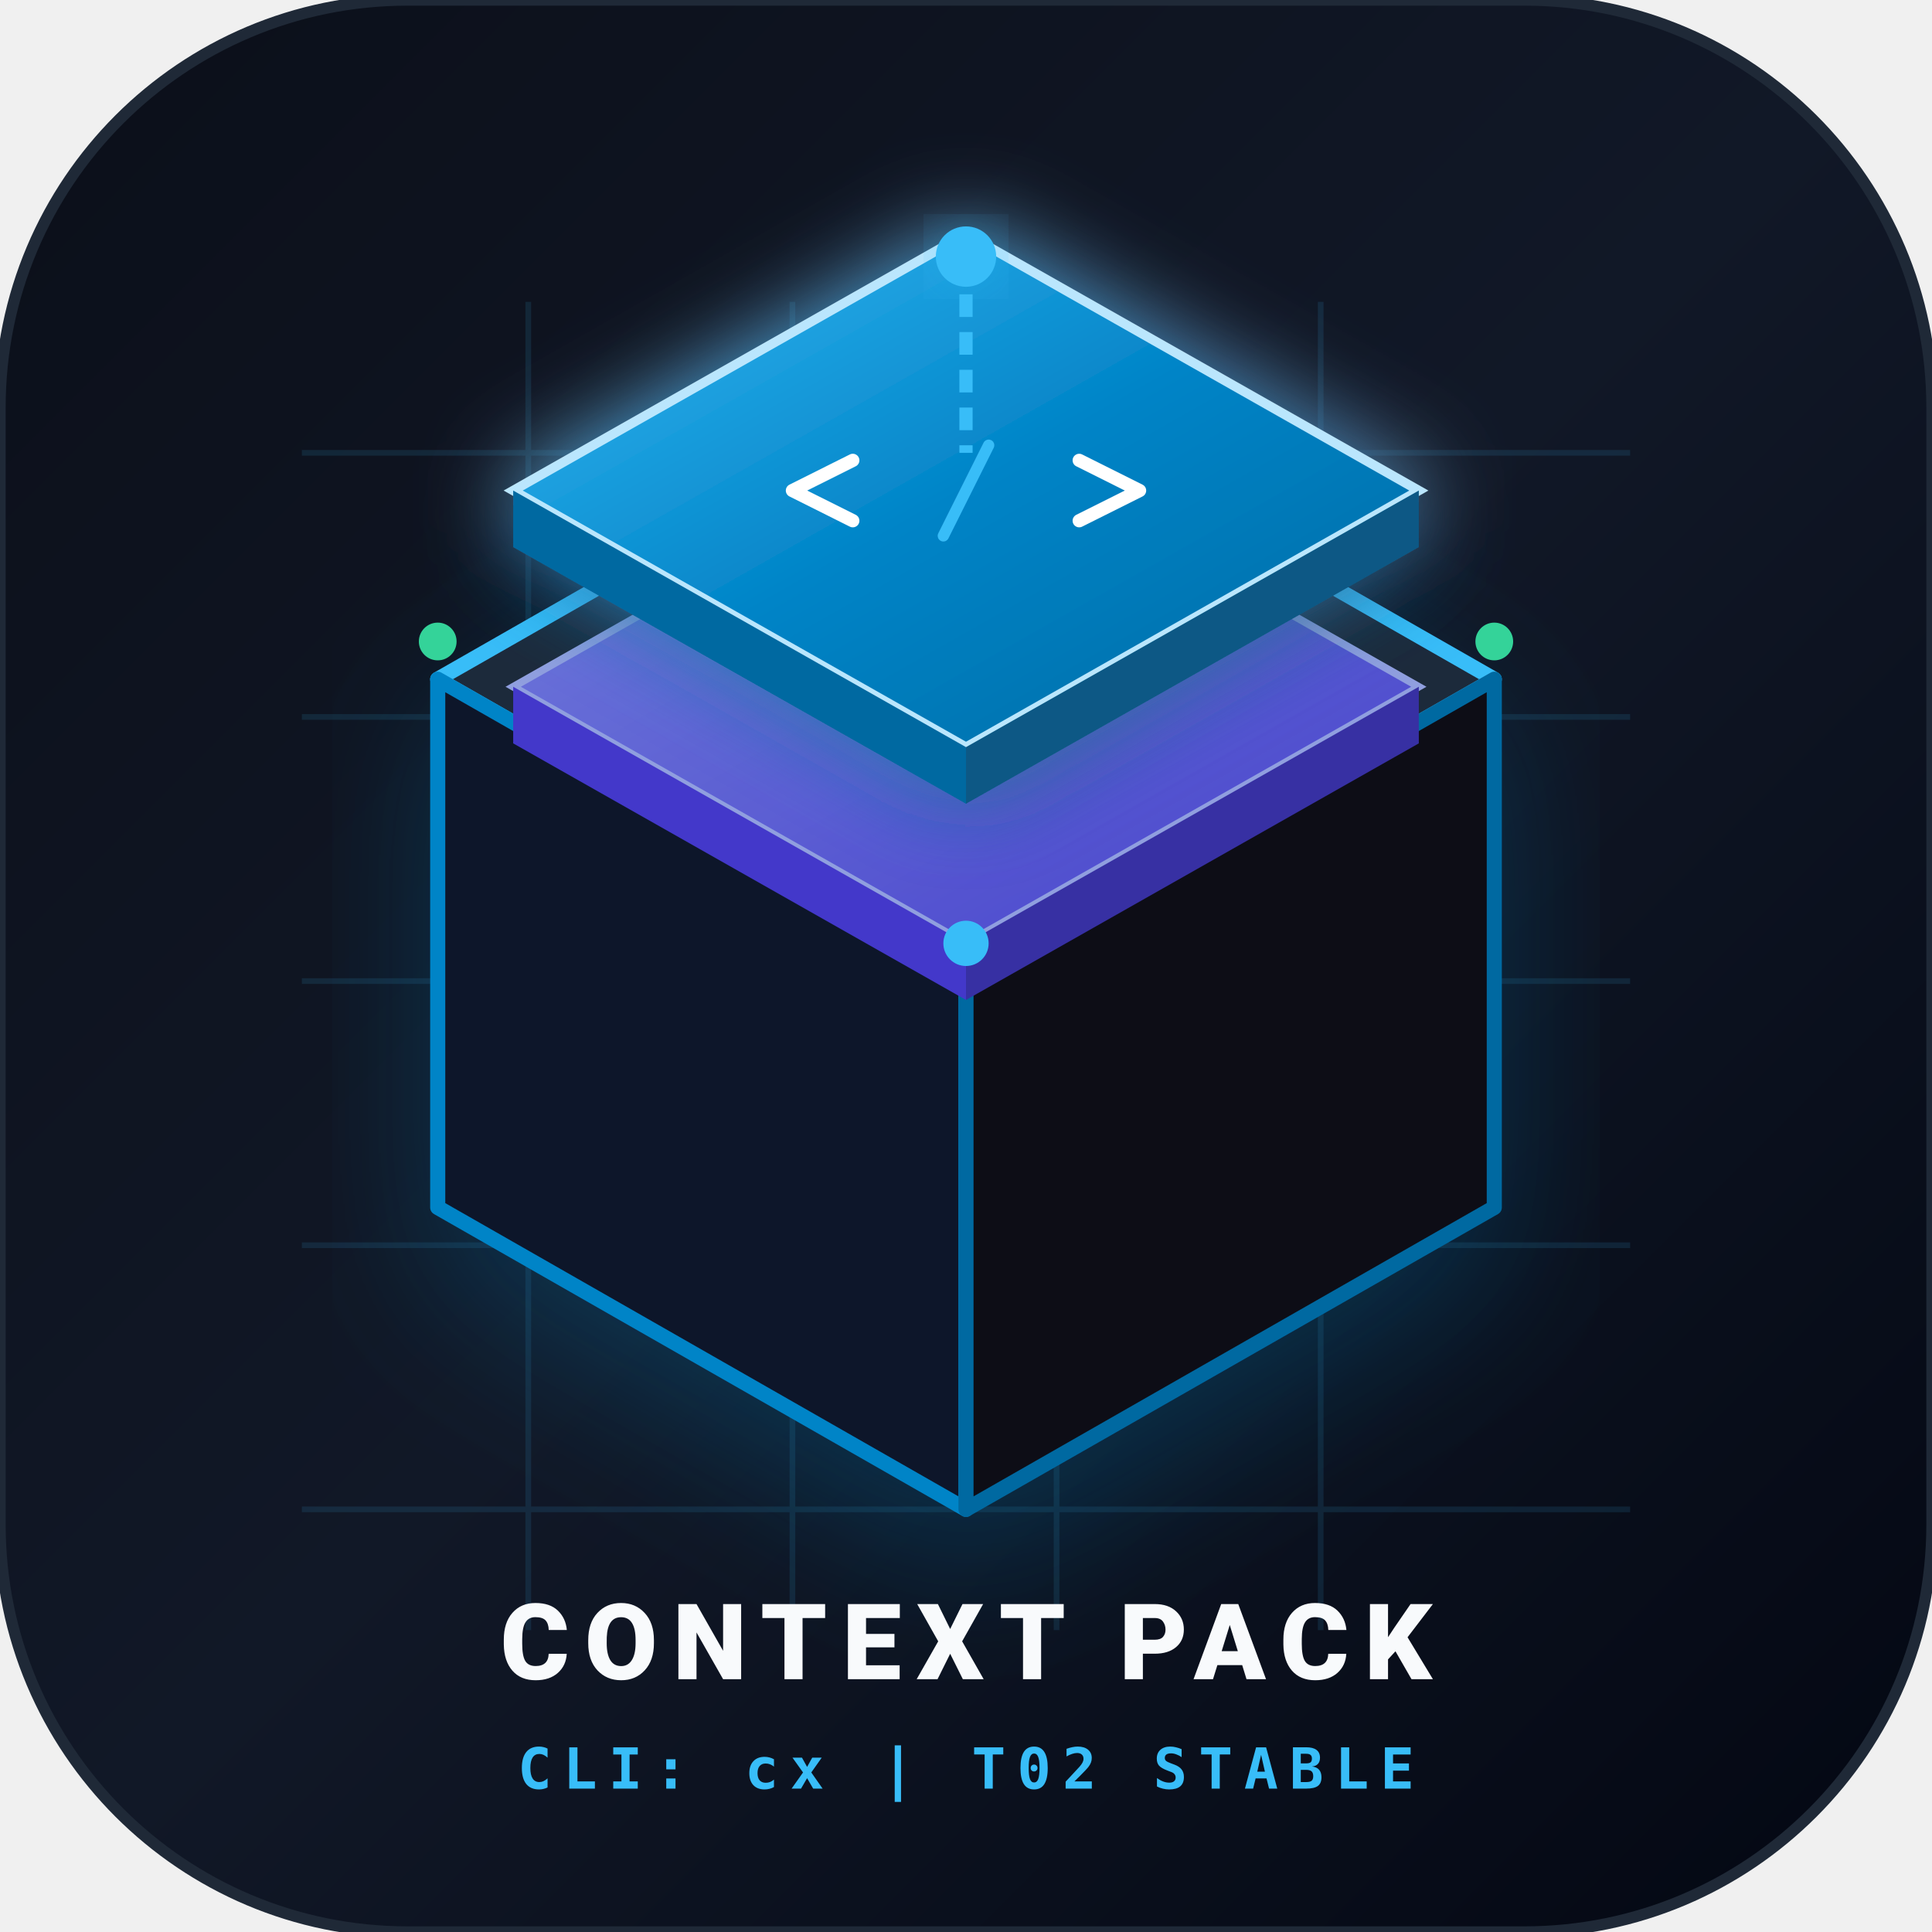
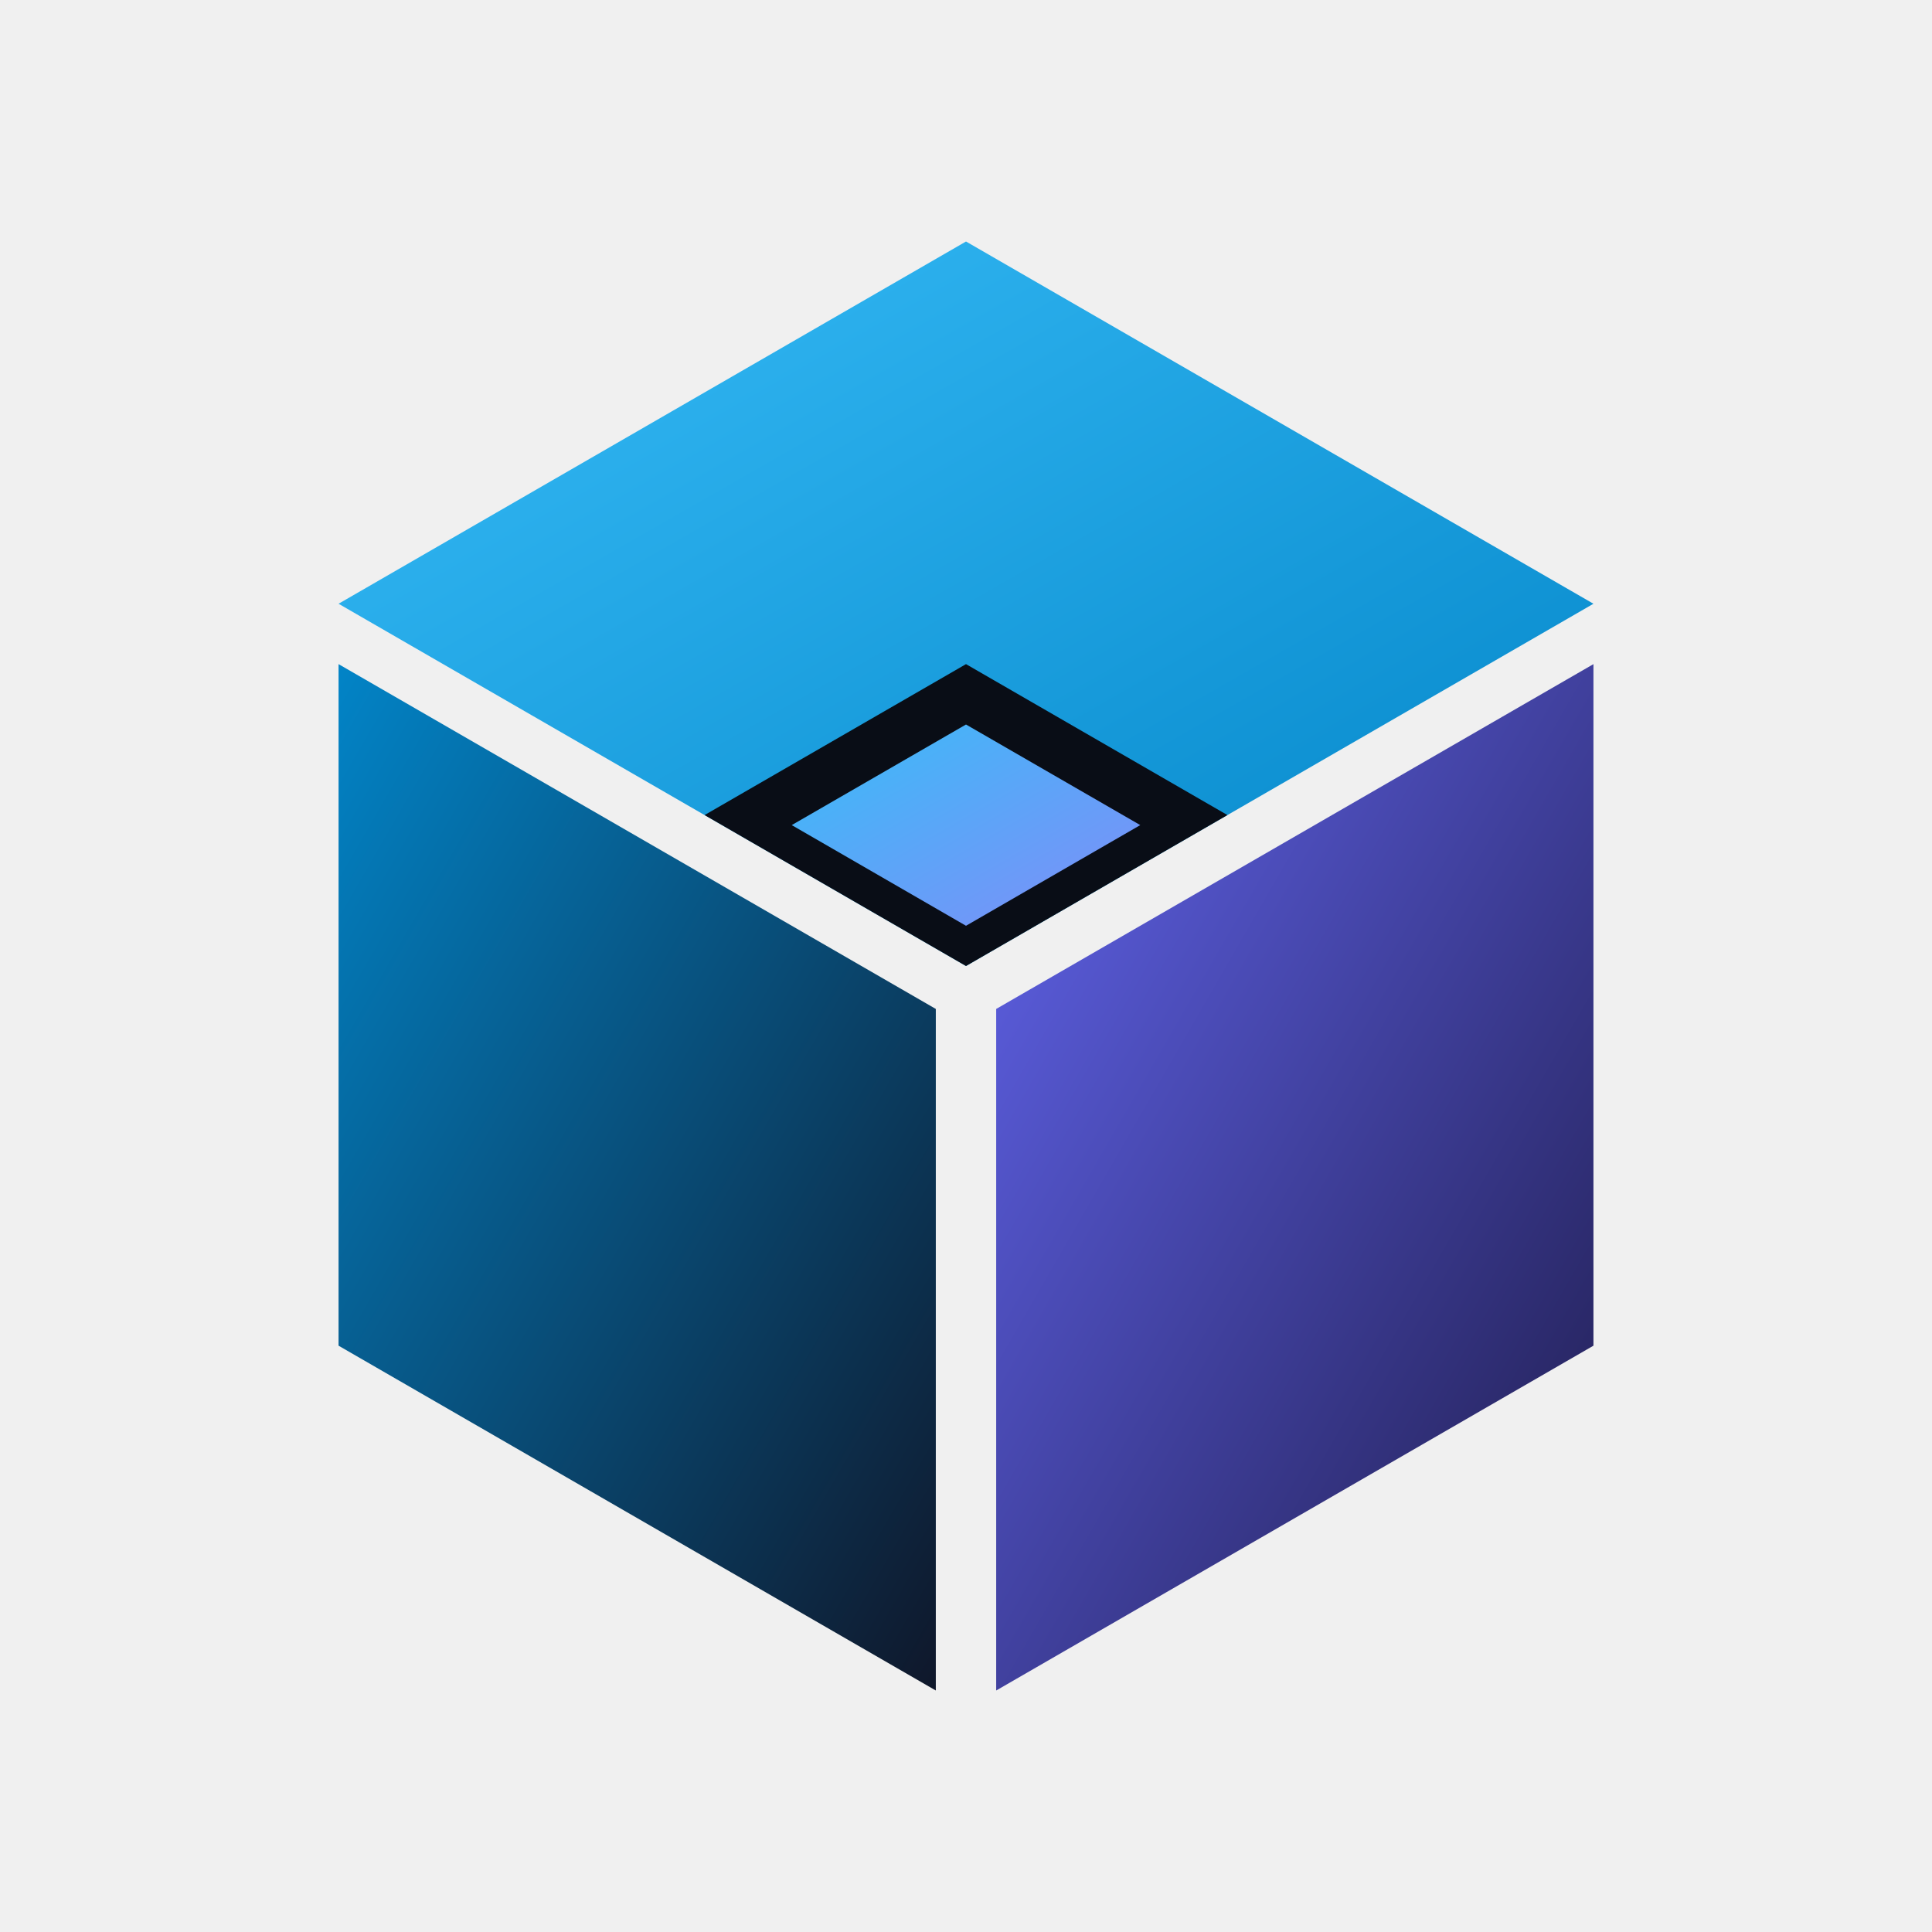
- <svg xmlns="http://www.w3.org/2000/svg" viewBox="0 0 512 512" width="100%" height="100%">
+ <svg xmlns="http://www.w3.org/2000/svg" viewBox="0 0 256 256" width="100%" height="100%" role="img" aria-label="Context Pack Logo">
  <defs>
-     <linearGradient id="bgGrad" x1="0%" y1="0%" x2="100%" y2="100%">
-       <stop offset="0%" stop-color="#0B0F19" />
-       <stop offset="50%" stop-color="#111827" />
-       <stop offset="100%" stop-color="#030712" />
+     <linearGradient id="top-face" x1="0%" y1="0%" x2="100%" y2="100%">
+       <stop offset="0%" stop-color="#38bdf8" />
+       <stop offset="100%" stop-color="#0284c7" />
    </linearGradient>
-     <linearGradient id="cyanBlueGrad" x1="0%" y1="0%" x2="100%" y2="100%">
-       <stop offset="0%" stop-color="#38BDF8" />
-       <stop offset="50%" stop-color="#0284C7" />
-       <stop offset="100%" stop-color="#0369A1" />
+     <linearGradient id="left-face" x1="0%" y1="0%" x2="100%" y2="100%">
+       <stop offset="0%" stop-color="#0284c7" />
+       <stop offset="100%" stop-color="#0f172a" />
    </linearGradient>
-     <linearGradient id="violetGrad" x1="0%" y1="0%" x2="100%" y2="100%">
-       <stop offset="0%" stop-color="#818CF8" />
-       <stop offset="100%" stop-color="#4F46E5" />
+     <linearGradient id="right-face" x1="0%" y1="0%" x2="100%" y2="100%">
+       <stop offset="0%" stop-color="#6366f1" />
+       <stop offset="100%" stop-color="#1e1b4b" />
    </linearGradient>
-     <linearGradient id="emeraldGrad" x1="0%" y1="0%" x2="100%" y2="100%">
-       <stop offset="0%" stop-color="#34D399" />
-       <stop offset="100%" stop-color="#059669" />
+     <linearGradient id="core-crystal" x1="0%" y1="0%" x2="100%" y2="100%">
+       <stop offset="0%" stop-color="#38bdf8" />
+       <stop offset="100%" stop-color="#818cf8" />
    </linearGradient>
-     <filter id="softGlow" x="-20%" y="-20%" width="140%" height="140%">
-       <feGaussianBlur stdDeviation="12" result="blur" />
-       <feComposite in="SourceGraphic" in2="blur" operator="over" />
-     </filter>
-     <filter id="boxShadow" x="-10%" y="-10%" width="120%" height="130%">
-       <feDropShadow dx="0" dy="16" stdDeviation="20" flood-color="#0284C7" flood-opacity="0.25" />
-     </filter>
  </defs>
-   <rect width="512" height="512" rx="108" fill="url(#bgGrad)" stroke="#1F2937" stroke-width="3" />
-   <g opacity="0.12" stroke="#38BDF8" stroke-width="1.5">
-     <line x1="80" y1="120" x2="432" y2="120" />
-     <line x1="80" y1="190" x2="432" y2="190" />
-     <line x1="80" y1="260" x2="432" y2="260" />
-     <line x1="80" y1="330" x2="432" y2="330" />
-     <line x1="80" y1="400" x2="432" y2="400" />
-     <line x1="140" y1="80" x2="140" y2="432" />
-     <line x1="210" y1="80" x2="210" y2="432" />
-     <line x1="280" y1="80" x2="280" y2="432" />
-     <line x1="350" y1="80" x2="350" y2="432" />
-   </g>
-   <g filter="url(#boxShadow)" transform="translate(0, 10)">
-     <polygon points="256,90 396,170 256,250 116,170" fill="#1E293B" stroke="#38BDF8" stroke-width="4" stroke-linejoin="round" />
-     <polygon points="116,170 256,250 256,390 116,310" fill="#0F172A" stroke="#0284C7" stroke-width="4" stroke-linejoin="round" />
-     <polygon points="256,250 396,170 396,310 256,390" fill="#090D16" stroke="#0369A1" stroke-width="4" stroke-linejoin="round" />
-   </g>
-   <g transform="translate(0, -10)">
-     <polygon points="256,260 376,192 256,124 136,192" fill="url(#violetGrad)" opacity="0.85" stroke="#A5B4FC" stroke-width="2" />
-     <polygon points="136,192 256,260 256,275 136,207" fill="#4338CA" />
-     <polygon points="256,260 376,192 376,207 256,275" fill="#3730A3" />
-   </g>
-   <g transform="translate(0, -42)" filter="url(#softGlow)">
-     <polygon points="256,240 376,172 256,104 136,172" fill="url(#cyanBlueGrad)" stroke="#BAE6FD" stroke-width="2.5" />
-     <polygon points="136,172 256,240 256,255 136,187" fill="#0369A1" />
-     <polygon points="256,240 376,172 376,187 256,255" fill="#075985" />
-     <path d="M 226,164 L 210,172 L 226,180" fill="none" stroke="#FFFFFF" stroke-width="3.5" stroke-linecap="round" stroke-linejoin="round" />
-     <path d="M 286,164 L 302,172 L 286,180" fill="none" stroke="#FFFFFF" stroke-width="3.5" stroke-linecap="round" stroke-linejoin="round" />
-     <line x1="262" y1="160" x2="250" y2="184" stroke="#38BDF8" stroke-width="3" stroke-linecap="round" />
-   </g>
-   <g>
-     <circle cx="256" cy="68" r="8" fill="#38BDF8" filter="url(#softGlow)" />
-     <line x1="256" y1="68" x2="256" y2="120" stroke="#38BDF8" stroke-width="3.5" stroke-dasharray="6,4" />
-     <circle cx="396" cy="170" r="5" fill="#34D399" />
-     <circle cx="116" cy="170" r="5" fill="#34D399" />
-     <circle cx="256" cy="250" r="6" fill="#38BDF8" />
-   </g>
-   <text x="256" y="445" text-anchor="middle" font-family="-apple-system, BlinkMacSystemFont, 'Segoe UI', Roboto, Helvetica, Arial, sans-serif" font-size="28" font-weight="800" fill="#F8FAFC" letter-spacing="4">CONTEXT PACK</text>
-   <text x="256" y="474" text-anchor="middle" font-family="ui-monospace, SFMono-Regular, Menlo, Monaco, Consolas, monospace" font-size="15" font-weight="600" fill="#38BDF8" letter-spacing="3">CLI: cx | T02 STABLE</text>
+   <polygon points="128,32 211.14,80 128,128 44.86,80" fill="url(#top-face)" />
+   <polygon points="44.86,88 124,133.69 124,224 44.86,178.31" fill="url(#left-face)" />
+   <polygon points="132,133.69 211.14,88 211.14,178.31 132,224" fill="url(#right-face)" />
+   <polygon points="128,88 162.64,108 128,128 93.36,108" fill="#090d16" />
+   <polygon points="128,96 151.09,109.33 128,122.67 104.91,109.33" fill="url(#core-crystal)" />
</svg>
